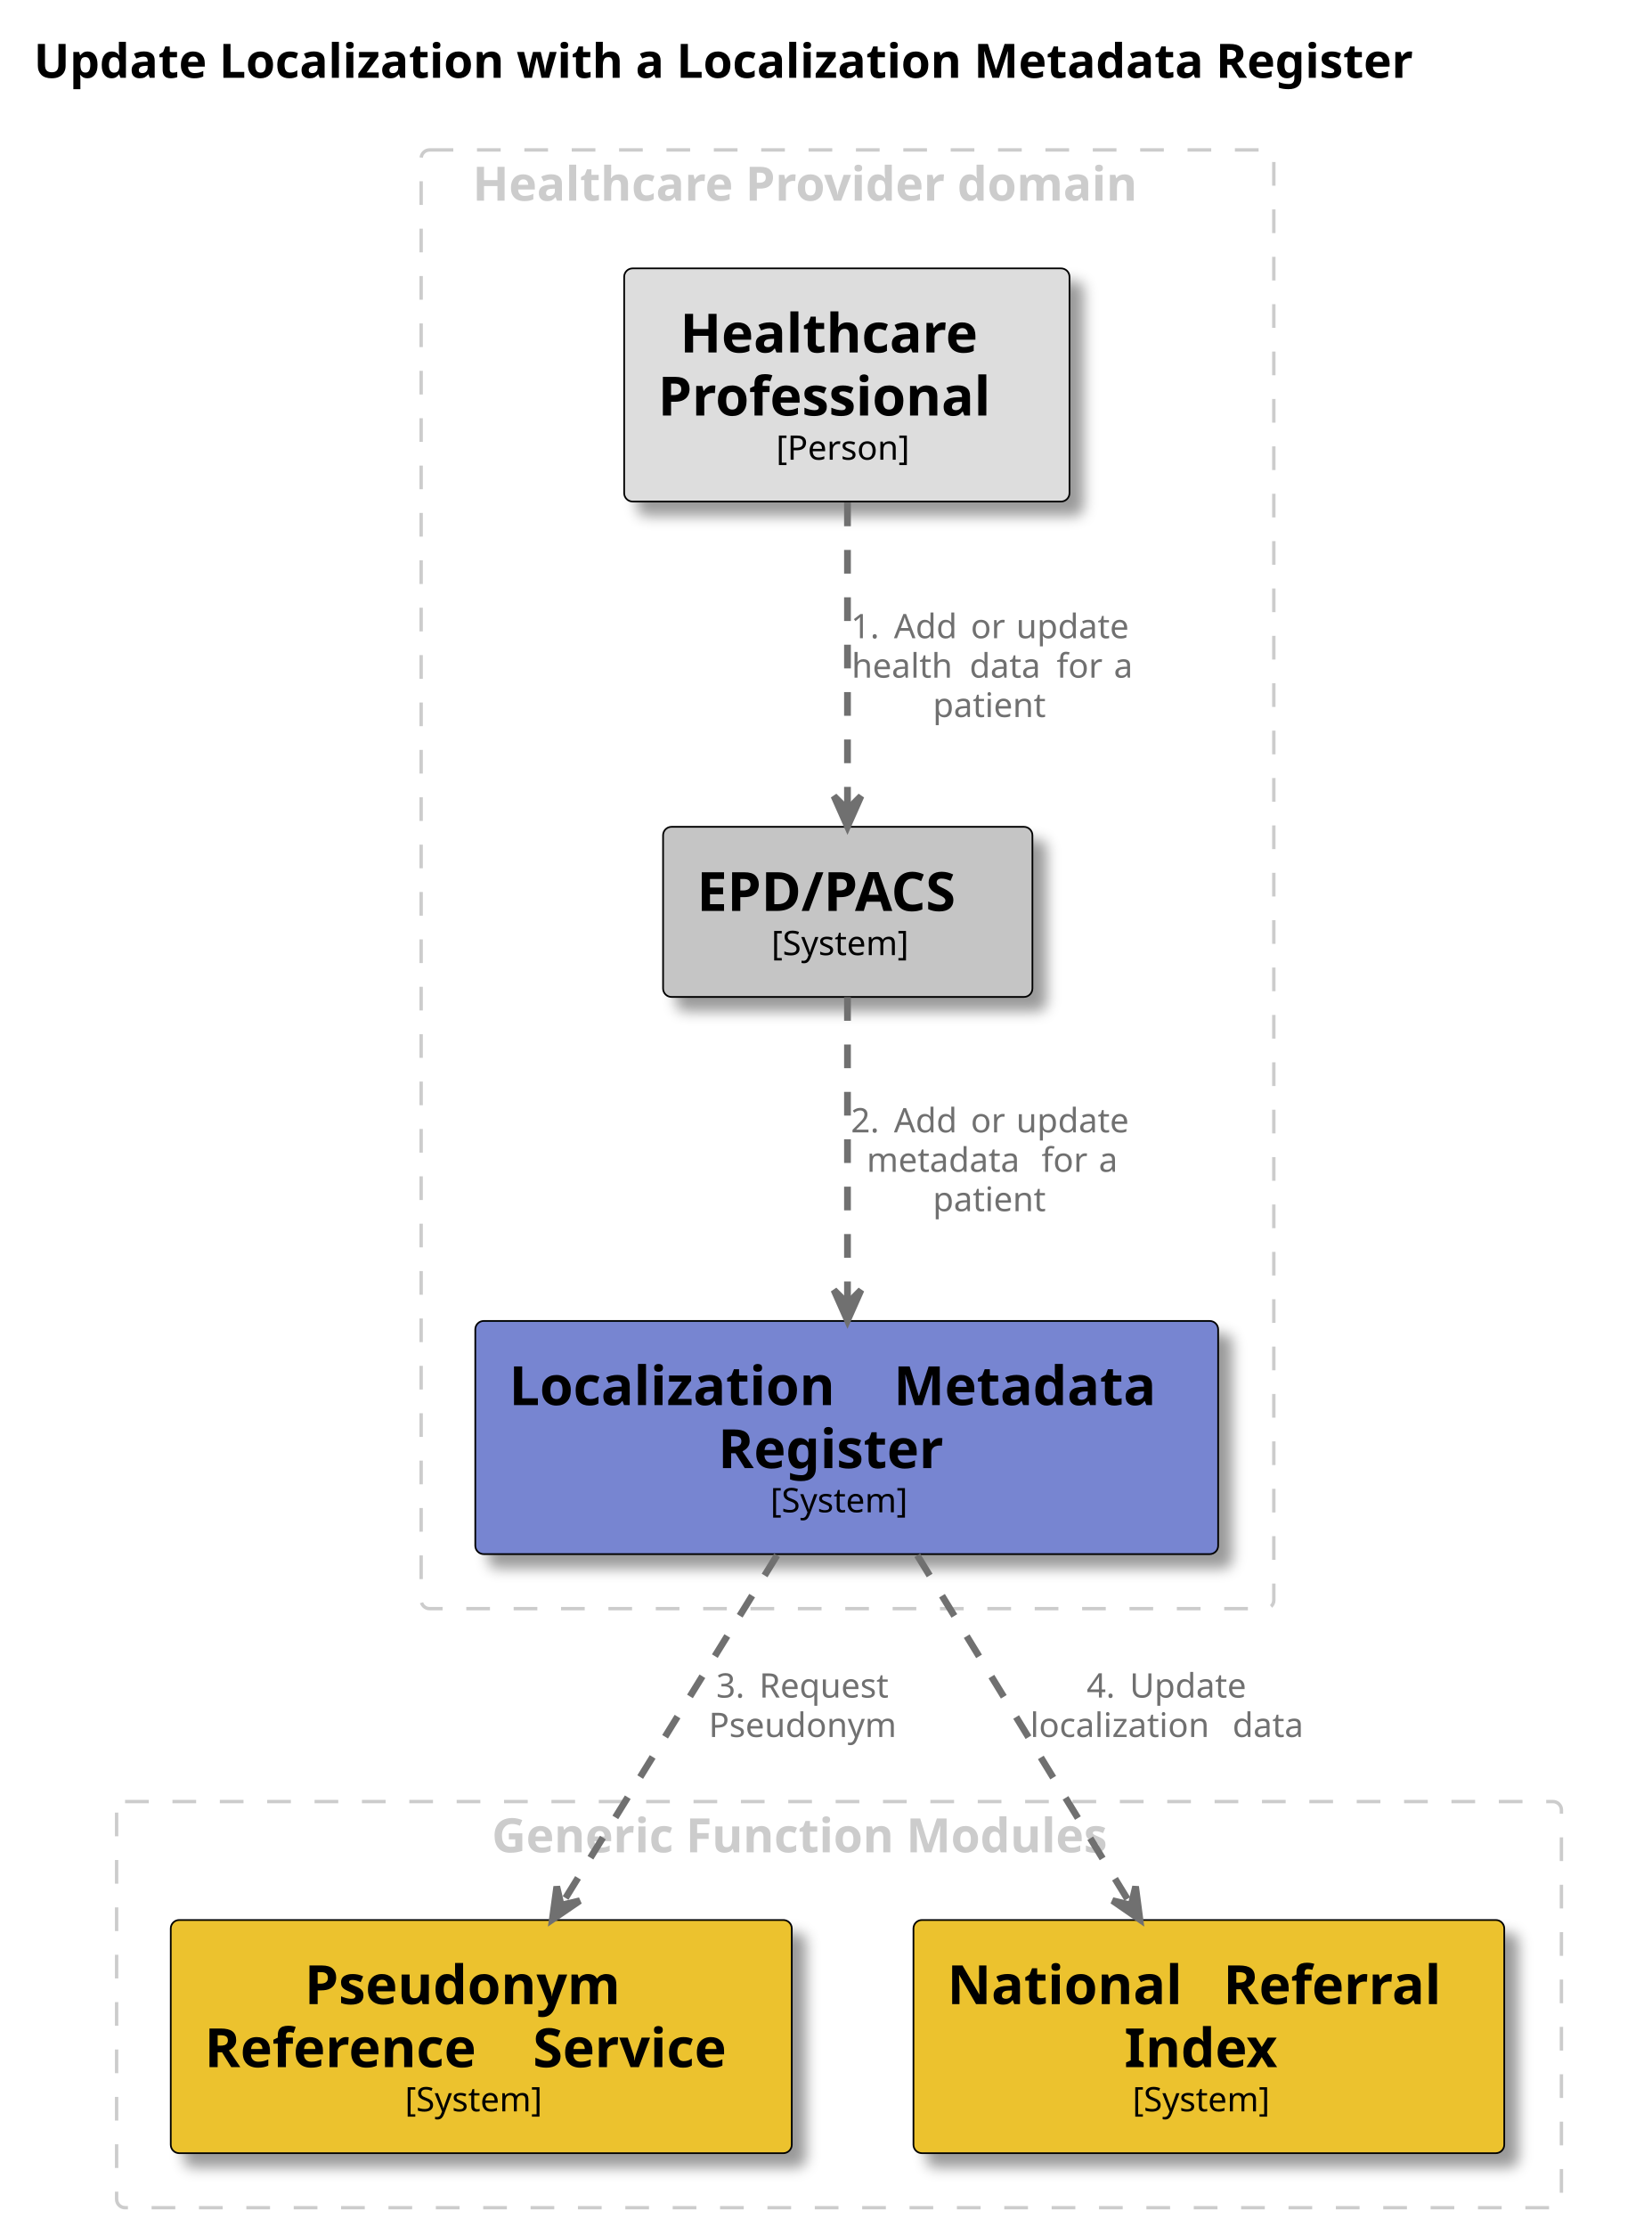
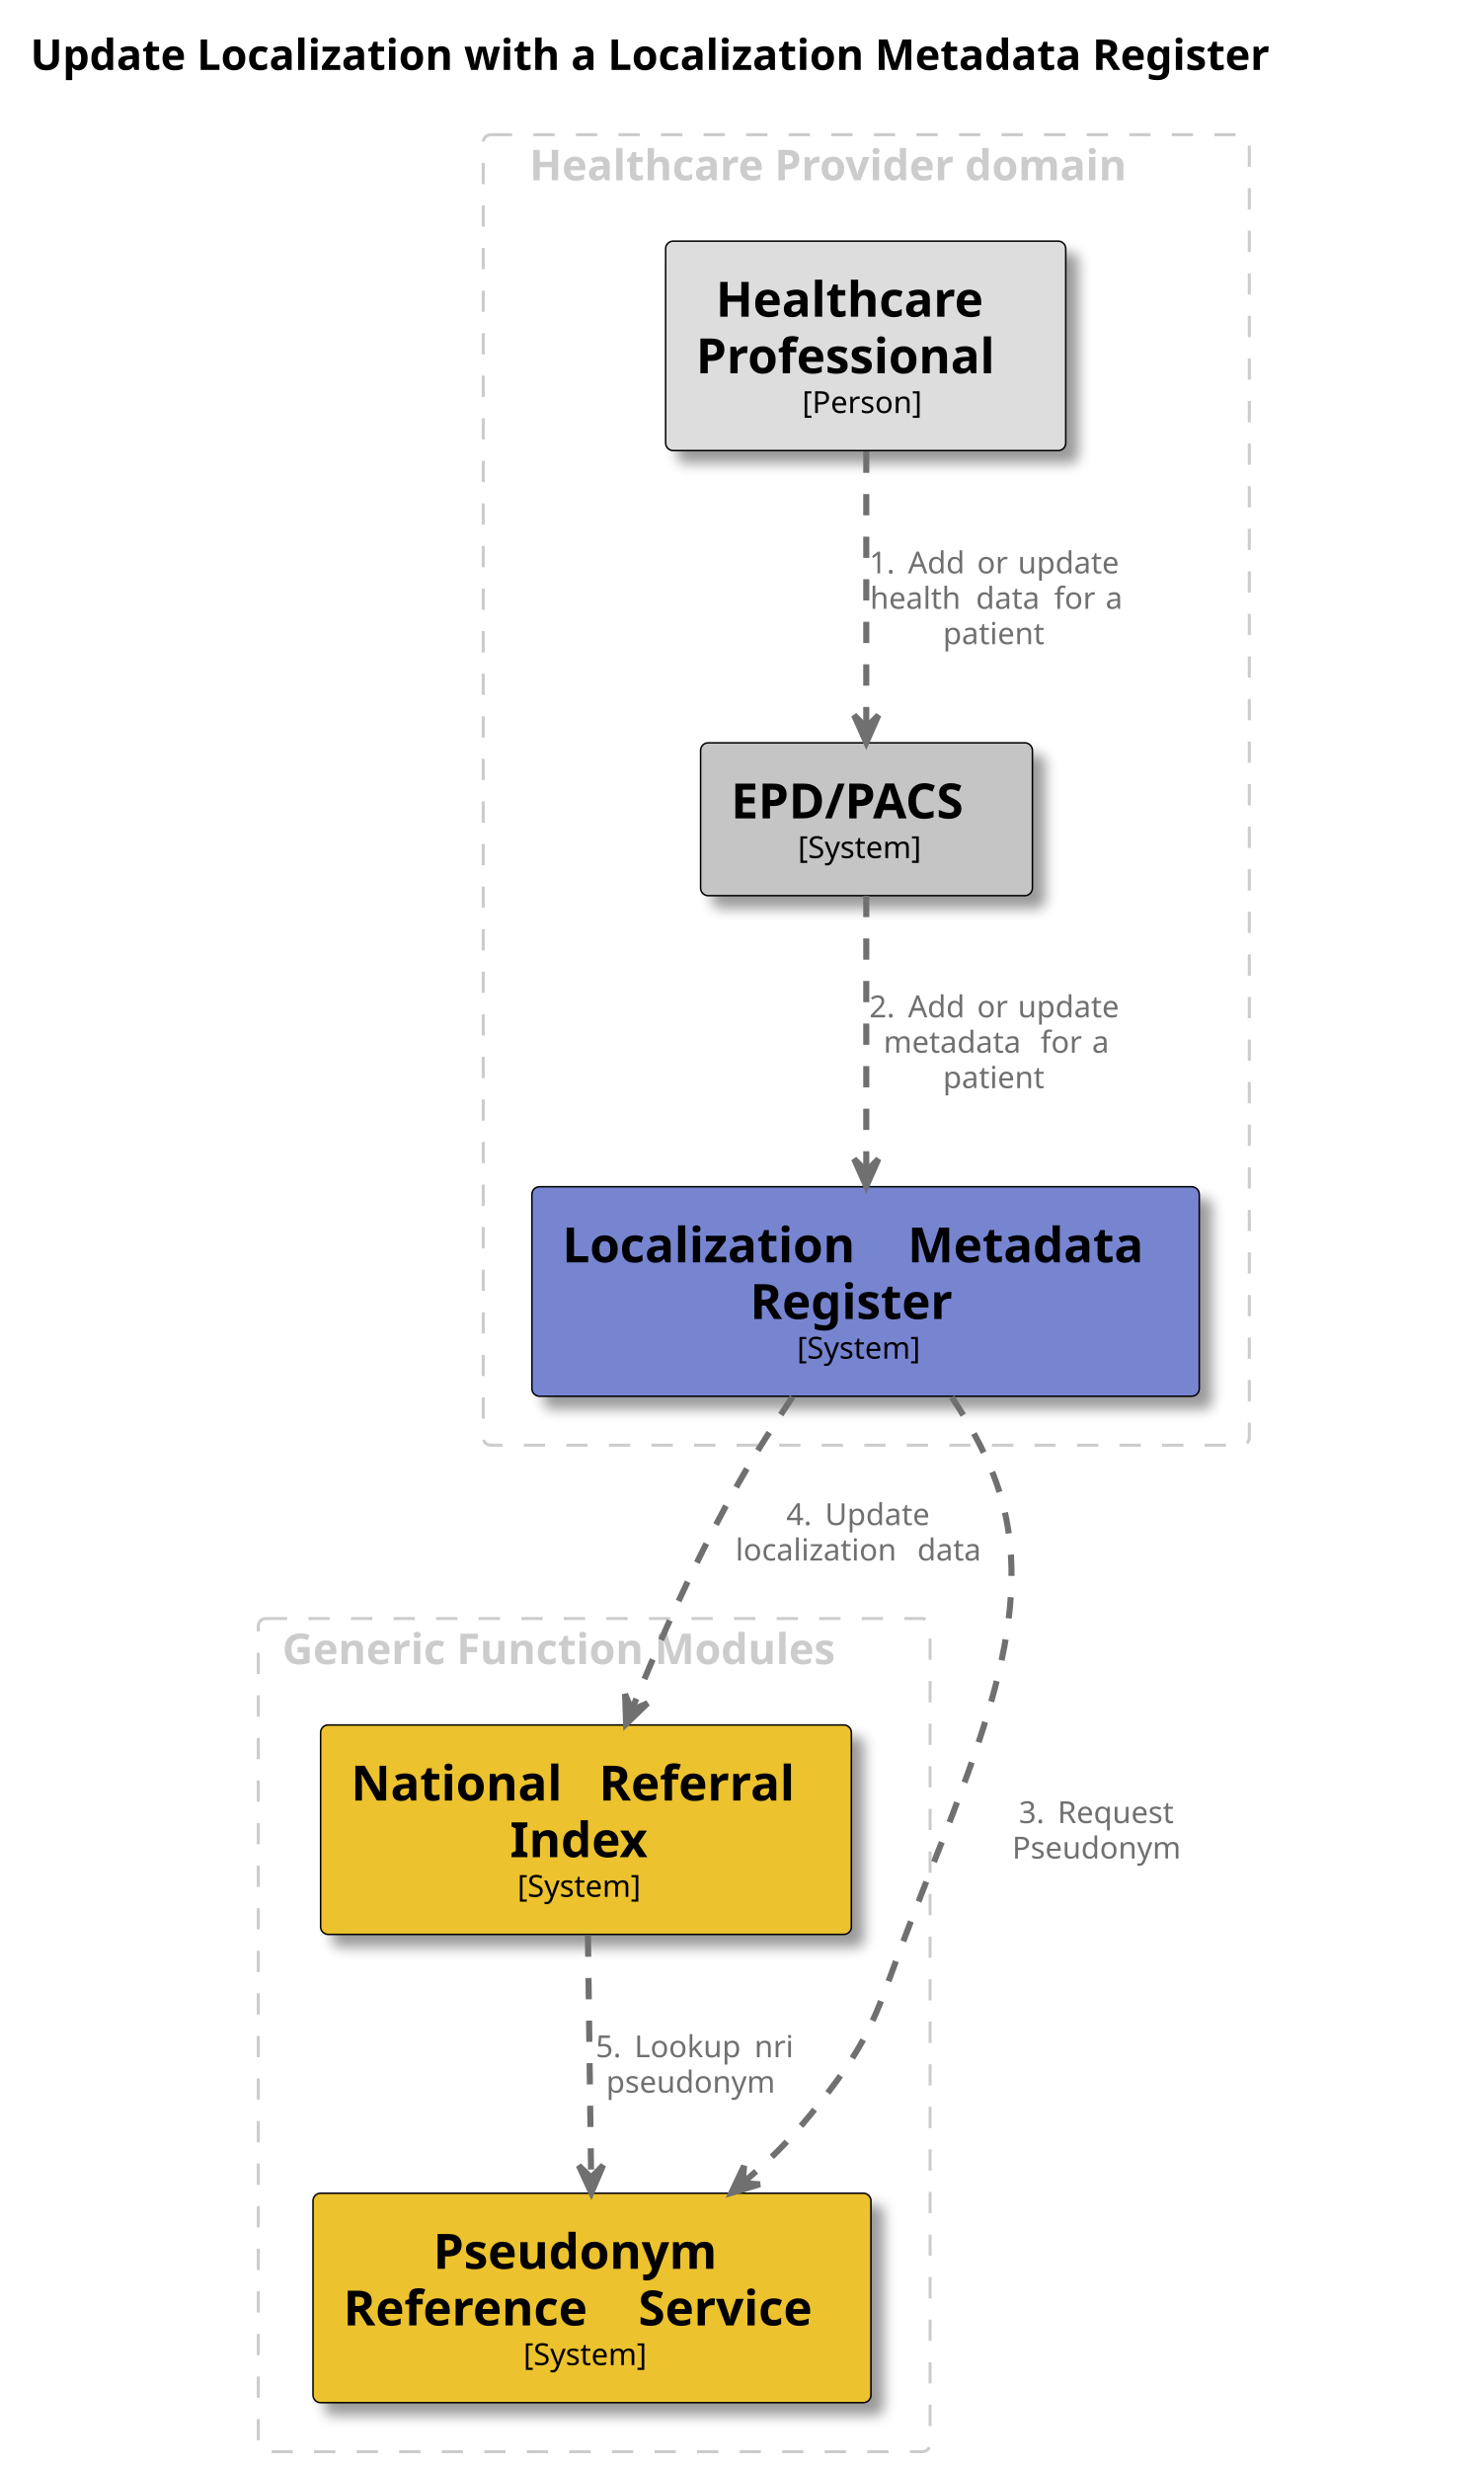
- <svg xmlns="http://www.w3.org/2000/svg" contentStyleType="text/css" height="658px" preserveAspectRatio="none" style="width:488px;height:658px;background:#FFFFFF;" version="1.1" viewBox="0 0 488 658" width="488px" zoomAndPan="magnify">
+ <svg xmlns="http://www.w3.org/2000/svg" contentStyleType="text/css" height="812px" preserveAspectRatio="none" style="width:488px;height:812px;background:#FFFFFF;" version="1.1" viewBox="0 0 488 812" width="488px" zoomAndPan="magnify">
  <defs>
-     <filter height="300%" id="f4c2nniq332by" width="300%" x="-1" y="-1">
+     <filter height="300%" id="foyzrfgq994ur" width="300%" x="-1" y="-1">
      <feGaussianBlur result="blurOut" stdDeviation="2.0" />
      <feColorMatrix in="blurOut" result="blurOut2" type="matrix" values="0 0 0 0 0 0 0 0 0 0 0 0 0 0 0 0 0 0 .4 0" />
      <feOffset dx="4.0" dy="4.0" in="blurOut2" result="blurOut3" />
      <feBlend in="SourceGraphic" in2="blurOut3" mode="normal" />
    </filter>
  </defs>
  <g>
    <text fill="#000000" font-family="sans-serif" font-size="14" font-weight="bold" lengthAdjust="spacing" textLength="460.934" x="10" y="22.995">Update Localization with a Localization Metadata Register</text>
    <g id="cluster_group1">
-       <rect fill="none" height="120" rx="2.5" ry="2.5" style="stroke:#CCCCCC;stroke-width:1.0;stroke-dasharray:7.0,7.0;" width="427" x="34.467" y="532.297" />
-       <text fill="#CCCCCC" font-family="sans-serif" font-size="14" font-weight="bold" lengthAdjust="spacing" textLength="205.235" x="145.349" y="547.292">Generic Function Modules</text>
+       <rect fill="none" height="274" rx="2.5" ry="2.5" style="stroke:#CCCCCC;stroke-width:1.0;stroke-dasharray:7.0,7.0;" width="221" x="84.967" y="532.297" />
+       <text fill="#CCCCCC" font-family="sans-serif" font-size="14" font-weight="bold" lengthAdjust="spacing" textLength="205.235" x="92.849" y="547.292">Generic Function Modules</text>
    </g>
    <g id="cluster_group2">
-       <rect fill="none" height="431" rx="2.5" ry="2.5" style="stroke:#CCCCCC;stroke-width:1.0;stroke-dasharray:7.0,7.0;" width="252" x="124.467" y="44.297" />
-       <text fill="#CCCCCC" font-family="sans-serif" font-size="14" font-weight="bold" lengthAdjust="spacing" textLength="221.58" x="139.677" y="59.292">Healthcare Provider domain</text>
+       <rect fill="none" height="431" rx="2.5" ry="2.5" style="stroke:#CCCCCC;stroke-width:1.0;stroke-dasharray:7.0,7.0;" width="252" x="158.967" y="44.297" />
+       <text fill="#CCCCCC" font-family="sans-serif" font-size="14" font-weight="bold" lengthAdjust="spacing" textLength="221.58" x="174.177" y="59.292">Healthcare Provider domain</text>
    </g>
    <g id="elem_PseudonymReferenceService">
-       <rect fill="#ECC22E" filter="url(#f4c2nniq332by)" height="68.891" rx="2.5" ry="2.5" style="stroke:#000000;stroke-width:0.5;" width="183.539" x="50.467" y="567.297" />
-       <text fill="#000000" font-family="sans-serif" font-size="16" font-weight="bold" lengthAdjust="spacing" textLength="104.43" x="90.022" y="592.148">Pseudonym</text>
-       <text fill="#000000" font-family="sans-serif" font-size="16" font-weight="bold" lengthAdjust="spacing" textLength="91.453" x="60.467" y="610.773">Reference</text>
-       <text fill="#000000" font-family="sans-serif" font-size="16" font-weight="bold" lengthAdjust="spacing" textLength="5.57" x="151.92" y="610.773"> </text>
-       <text fill="#000000" font-family="sans-serif" font-size="16" font-weight="bold" lengthAdjust="spacing" textLength="66.516" x="157.49" y="610.773">Service</text>
-       <text fill="#000000" font-family="sans-serif" font-size="10" lengthAdjust="spacing" textLength="45.093" x="119.69" y="623.829">[System]</text>
+       <rect fill="#ECC22E" filter="url(#foyzrfgq994ur)" height="68.891" rx="2.5" ry="2.5" style="stroke:#000000;stroke-width:0.5;" width="183.539" x="102.967" y="721.297" />
+       <text fill="#000000" font-family="sans-serif" font-size="16" font-weight="bold" lengthAdjust="spacing" textLength="104.43" x="142.522" y="746.148">Pseudonym</text>
+       <text fill="#000000" font-family="sans-serif" font-size="16" font-weight="bold" lengthAdjust="spacing" textLength="91.453" x="112.967" y="764.773">Reference</text>
+       <text fill="#000000" font-family="sans-serif" font-size="16" font-weight="bold" lengthAdjust="spacing" textLength="5.57" x="204.42" y="764.773"> </text>
+       <text fill="#000000" font-family="sans-serif" font-size="16" font-weight="bold" lengthAdjust="spacing" textLength="66.516" x="209.99" y="764.773">Service</text>
+       <text fill="#000000" font-family="sans-serif" font-size="10" lengthAdjust="spacing" textLength="45.093" x="172.19" y="777.829">[System]</text>
    </g>
    <g id="elem_NationalReferralIndex">
-       <rect fill="#ECC22E" filter="url(#f4c2nniq332by)" height="68.891" rx="2.5" ry="2.5" style="stroke:#000000;stroke-width:0.5;" width="174.602" x="269.967" y="567.297" />
-       <text fill="#000000" font-family="sans-serif" font-size="16" font-weight="bold" lengthAdjust="spacing" textLength="75.984" x="279.967" y="592.148">National</text>
-       <text fill="#000000" font-family="sans-serif" font-size="16" font-weight="bold" lengthAdjust="spacing" textLength="5.57" x="355.951" y="592.148"> </text>
-       <text fill="#000000" font-family="sans-serif" font-size="16" font-weight="bold" lengthAdjust="spacing" textLength="73.047" x="361.522" y="592.148">Referral</text>
-       <text fill="#000000" font-family="sans-serif" font-size="16" font-weight="bold" lengthAdjust="spacing" textLength="49.969" x="332.283" y="610.773">Index</text>
-       <text fill="#000000" font-family="sans-serif" font-size="10" lengthAdjust="spacing" textLength="45.093" x="334.721" y="623.829">[System]</text>
+       <rect fill="#ECC22E" filter="url(#foyzrfgq994ur)" height="68.891" rx="2.5" ry="2.5" style="stroke:#000000;stroke-width:0.5;" width="174.602" x="105.467" y="567.297" />
+       <text fill="#000000" font-family="sans-serif" font-size="16" font-weight="bold" lengthAdjust="spacing" textLength="75.984" x="115.467" y="592.148">National</text>
+       <text fill="#000000" font-family="sans-serif" font-size="16" font-weight="bold" lengthAdjust="spacing" textLength="5.57" x="191.451" y="592.148"> </text>
+       <text fill="#000000" font-family="sans-serif" font-size="16" font-weight="bold" lengthAdjust="spacing" textLength="73.047" x="197.022" y="592.148">Referral</text>
+       <text fill="#000000" font-family="sans-serif" font-size="16" font-weight="bold" lengthAdjust="spacing" textLength="49.969" x="167.783" y="610.773">Index</text>
+       <text fill="#000000" font-family="sans-serif" font-size="10" lengthAdjust="spacing" textLength="45.093" x="170.221" y="623.829">[System]</text>
    </g>
    <g id="elem_LocalizationMetadataRegister">
-       <rect fill="#7785D1" filter="url(#f4c2nniq332by)" height="68.891" rx="2.5" ry="2.5" style="stroke:#000000;stroke-width:0.5;" width="219.547" x="140.467" y="390.297" />
-       <text fill="#000000" font-family="sans-serif" font-size="16" font-weight="bold" lengthAdjust="spacing" textLength="108.062" x="150.467" y="415.148">Localization</text>
-       <text fill="#000000" font-family="sans-serif" font-size="16" font-weight="bold" lengthAdjust="spacing" textLength="5.57" x="258.529" y="415.148"> </text>
-       <text fill="#000000" font-family="sans-serif" font-size="16" font-weight="bold" lengthAdjust="spacing" textLength="85.914" x="264.1" y="415.148">Metadata</text>
-       <text fill="#000000" font-family="sans-serif" font-size="16" font-weight="bold" lengthAdjust="spacing" textLength="76.023" x="212.228" y="433.773">Register</text>
-       <text fill="#000000" font-family="sans-serif" font-size="10" lengthAdjust="spacing" textLength="45.093" x="227.694" y="446.829">[System]</text>
+       <rect fill="#7785D1" filter="url(#foyzrfgq994ur)" height="68.891" rx="2.5" ry="2.5" style="stroke:#000000;stroke-width:0.5;" width="219.547" x="174.967" y="390.297" />
+       <text fill="#000000" font-family="sans-serif" font-size="16" font-weight="bold" lengthAdjust="spacing" textLength="108.062" x="184.967" y="415.148">Localization</text>
+       <text fill="#000000" font-family="sans-serif" font-size="16" font-weight="bold" lengthAdjust="spacing" textLength="5.57" x="293.029" y="415.148"> </text>
+       <text fill="#000000" font-family="sans-serif" font-size="16" font-weight="bold" lengthAdjust="spacing" textLength="85.914" x="298.6" y="415.148">Metadata</text>
+       <text fill="#000000" font-family="sans-serif" font-size="16" font-weight="bold" lengthAdjust="spacing" textLength="76.023" x="246.728" y="433.773">Register</text>
+       <text fill="#000000" font-family="sans-serif" font-size="10" lengthAdjust="spacing" textLength="45.093" x="262.194" y="446.829">[System]</text>
    </g>
    <g id="elem_HealthcareProfessional">
-       <rect fill="#DDDDDD" filter="url(#f4c2nniq332by)" height="68.891" rx="2.5" ry="2.5" style="stroke:#000000;stroke-width:0.5;" width="131.617" x="184.467" y="79.297" />
-       <text fill="#000000" font-family="sans-serif" font-size="16" font-weight="bold" lengthAdjust="spacing" textLength="98.586" x="200.982" y="104.148">Healthcare</text>
-       <text fill="#000000" font-family="sans-serif" font-size="16" font-weight="bold" lengthAdjust="spacing" textLength="111.617" x="194.467" y="122.773">Professional</text>
-       <text fill="#000000" font-family="sans-serif" font-size="10" lengthAdjust="spacing" textLength="41.763" x="229.394" y="135.829">[Person]</text>
+       <rect fill="#DDDDDD" filter="url(#foyzrfgq994ur)" height="68.891" rx="2.5" ry="2.5" style="stroke:#000000;stroke-width:0.5;" width="131.617" x="218.967" y="79.297" />
+       <text fill="#000000" font-family="sans-serif" font-size="16" font-weight="bold" lengthAdjust="spacing" textLength="98.586" x="235.482" y="104.148">Healthcare</text>
+       <text fill="#000000" font-family="sans-serif" font-size="16" font-weight="bold" lengthAdjust="spacing" textLength="111.617" x="228.967" y="122.773">Professional</text>
+       <text fill="#000000" font-family="sans-serif" font-size="10" lengthAdjust="spacing" textLength="41.763" x="263.894" y="135.829">[Person]</text>
    </g>
    <g id="elem_EPDPACS">
-       <rect fill="#C5C5C5" filter="url(#f4c2nniq332by)" height="50.266" rx="2.5" ry="2.5" style="stroke:#000000;stroke-width:0.5;" width="109.156" x="195.967" y="244.297" />
-       <text fill="#000000" font-family="sans-serif" font-size="16" font-weight="bold" lengthAdjust="spacing" textLength="89.156" x="205.967" y="269.148">EPD/PACS</text>
-       <text fill="#000000" font-family="sans-serif" font-size="10" lengthAdjust="spacing" textLength="45.093" x="227.999" y="282.204">[System]</text>
+       <rect fill="#C5C5C5" filter="url(#foyzrfgq994ur)" height="50.266" rx="2.5" ry="2.5" style="stroke:#000000;stroke-width:0.5;" width="109.156" x="230.467" y="244.297" />
+       <text fill="#000000" font-family="sans-serif" font-size="16" font-weight="bold" lengthAdjust="spacing" textLength="89.156" x="240.467" y="269.148">EPD/PACS</text>
+       <text fill="#000000" font-family="sans-serif" font-size="10" lengthAdjust="spacing" textLength="45.093" x="262.498" y="282.204">[System]</text>
    </g>
    <g id="link_HealthcareProfessional_EPDPACS">
-       <path d="M250.467,148.487 C250.467,177.427 250.467,212.457 250.467,238.217 " fill="none" id="HealthcareProfessional-to-EPDPACS" style="stroke:#707070;stroke-width:2.0;stroke-dasharray:7.0,7.0;" />
-       <polygon fill="#707070" points="250.467,244.217,254.467,235.217,250.467,239.217,246.467,235.217,250.467,244.217" style="stroke:#707070;stroke-width:2.0;" />
-       <text fill="#707070" font-family="sans-serif" font-size="10" lengthAdjust="spacing" textLength="9.541" x="251.467" y="188.579">1.</text>
-       <text fill="#707070" font-family="sans-serif" font-size="10" lengthAdjust="spacing" textLength="3.179" x="261.008" y="188.579"> </text>
-       <text fill="#707070" font-family="sans-serif" font-size="10" lengthAdjust="spacing" textLength="19.536" x="264.187" y="188.579">Add</text>
-       <text fill="#707070" font-family="sans-serif" font-size="10" lengthAdjust="spacing" textLength="3.179" x="283.723" y="188.579"> </text>
-       <text fill="#707070" font-family="sans-serif" font-size="10" lengthAdjust="spacing" textLength="10.229" x="286.901" y="188.579">or</text>
-       <text fill="#707070" font-family="sans-serif" font-size="10" lengthAdjust="spacing" textLength="3.179" x="297.131" y="188.579"> </text>
-       <text fill="#707070" font-family="sans-serif" font-size="10" lengthAdjust="spacing" textLength="35.234" x="300.31" y="188.579">update</text>
-       <text fill="#707070" font-family="sans-serif" font-size="10" lengthAdjust="spacing" textLength="31.655" x="251.708" y="200.22">health</text>
-       <text fill="#707070" font-family="sans-serif" font-size="10" lengthAdjust="spacing" textLength="3.179" x="283.364" y="200.22"> </text>
-       <text fill="#707070" font-family="sans-serif" font-size="10" lengthAdjust="spacing" textLength="22.524" x="286.543" y="200.22">data</text>
-       <text fill="#707070" font-family="sans-serif" font-size="10" lengthAdjust="spacing" textLength="3.179" x="309.067" y="200.22"> </text>
-       <text fill="#707070" font-family="sans-serif" font-size="10" lengthAdjust="spacing" textLength="13.75" x="312.246" y="200.22">for</text>
-       <text fill="#707070" font-family="sans-serif" font-size="10" lengthAdjust="spacing" textLength="3.179" x="325.996" y="200.22"> </text>
-       <text fill="#707070" font-family="sans-serif" font-size="10" lengthAdjust="spacing" textLength="6.128" x="329.174" y="200.22">a</text>
-       <text fill="#707070" font-family="sans-serif" font-size="10" lengthAdjust="spacing" textLength="35.586" x="275.712" y="211.86">patient</text>
+       <path d="M284.967,148.487 C284.967,177.427 284.967,212.457 284.967,238.217 " fill="none" id="HealthcareProfessional-to-EPDPACS" style="stroke:#707070;stroke-width:2.0;stroke-dasharray:7.0,7.0;" />
+       <polygon fill="#707070" points="284.967,244.217,288.967,235.217,284.967,239.217,280.967,235.217,284.967,244.217" style="stroke:#707070;stroke-width:2.0;" />
+       <text fill="#707070" font-family="sans-serif" font-size="10" lengthAdjust="spacing" textLength="9.541" x="285.967" y="188.579">1.</text>
+       <text fill="#707070" font-family="sans-serif" font-size="10" lengthAdjust="spacing" textLength="3.179" x="295.508" y="188.579"> </text>
+       <text fill="#707070" font-family="sans-serif" font-size="10" lengthAdjust="spacing" textLength="19.536" x="298.687" y="188.579">Add</text>
+       <text fill="#707070" font-family="sans-serif" font-size="10" lengthAdjust="spacing" textLength="3.179" x="318.223" y="188.579"> </text>
+       <text fill="#707070" font-family="sans-serif" font-size="10" lengthAdjust="spacing" textLength="10.229" x="321.401" y="188.579">or</text>
+       <text fill="#707070" font-family="sans-serif" font-size="10" lengthAdjust="spacing" textLength="3.179" x="331.631" y="188.579"> </text>
+       <text fill="#707070" font-family="sans-serif" font-size="10" lengthAdjust="spacing" textLength="35.234" x="334.81" y="188.579">update</text>
+       <text fill="#707070" font-family="sans-serif" font-size="10" lengthAdjust="spacing" textLength="31.655" x="286.209" y="200.22">health</text>
+       <text fill="#707070" font-family="sans-serif" font-size="10" lengthAdjust="spacing" textLength="3.179" x="317.864" y="200.22"> </text>
+       <text fill="#707070" font-family="sans-serif" font-size="10" lengthAdjust="spacing" textLength="22.524" x="321.043" y="200.22">data</text>
+       <text fill="#707070" font-family="sans-serif" font-size="10" lengthAdjust="spacing" textLength="3.179" x="343.567" y="200.22"> </text>
+       <text fill="#707070" font-family="sans-serif" font-size="10" lengthAdjust="spacing" textLength="13.75" x="346.746" y="200.22">for</text>
+       <text fill="#707070" font-family="sans-serif" font-size="10" lengthAdjust="spacing" textLength="3.179" x="360.496" y="200.22"> </text>
+       <text fill="#707070" font-family="sans-serif" font-size="10" lengthAdjust="spacing" textLength="6.128" x="363.674" y="200.22">a</text>
+       <text fill="#707070" font-family="sans-serif" font-size="10" lengthAdjust="spacing" textLength="35.586" x="310.212" y="211.86">patient</text>
    </g>
    <g id="link_EPDPACS_LocalizationMetadataRegister">
-       <path d="M250.467,294.617 C250.467,320.407 250.467,355.307 250.467,384.167 " fill="none" id="EPDPACS-to-LocalizationMetadataRegister" style="stroke:#707070;stroke-width:2.0;stroke-dasharray:7.0,7.0;" />
-       <polygon fill="#707070" points="250.467,390.167,254.467,381.167,250.467,385.167,246.467,381.167,250.467,390.167" style="stroke:#707070;stroke-width:2.0;" />
-       <text fill="#707070" font-family="sans-serif" font-size="10" lengthAdjust="spacing" textLength="9.541" x="251.467" y="334.579">2.</text>
-       <text fill="#707070" font-family="sans-serif" font-size="10" lengthAdjust="spacing" textLength="3.179" x="261.008" y="334.579"> </text>
-       <text fill="#707070" font-family="sans-serif" font-size="10" lengthAdjust="spacing" textLength="19.536" x="264.187" y="334.579">Add</text>
-       <text fill="#707070" font-family="sans-serif" font-size="10" lengthAdjust="spacing" textLength="3.179" x="283.723" y="334.579"> </text>
-       <text fill="#707070" font-family="sans-serif" font-size="10" lengthAdjust="spacing" textLength="10.229" x="286.901" y="334.579">or</text>
-       <text fill="#707070" font-family="sans-serif" font-size="10" lengthAdjust="spacing" textLength="3.179" x="297.131" y="334.579"> </text>
-       <text fill="#707070" font-family="sans-serif" font-size="10" lengthAdjust="spacing" textLength="35.234" x="300.31" y="334.579">update</text>
-       <text fill="#707070" font-family="sans-serif" font-size="10" lengthAdjust="spacing" textLength="48.467" x="256.154" y="346.22">metadata</text>
-       <text fill="#707070" font-family="sans-serif" font-size="10" lengthAdjust="spacing" textLength="3.179" x="304.621" y="346.22"> </text>
-       <text fill="#707070" font-family="sans-serif" font-size="10" lengthAdjust="spacing" textLength="13.75" x="307.8" y="346.22">for</text>
-       <text fill="#707070" font-family="sans-serif" font-size="10" lengthAdjust="spacing" textLength="3.179" x="321.55" y="346.22"> </text>
-       <text fill="#707070" font-family="sans-serif" font-size="10" lengthAdjust="spacing" textLength="6.128" x="324.728" y="346.22">a</text>
-       <text fill="#707070" font-family="sans-serif" font-size="10" lengthAdjust="spacing" textLength="35.586" x="275.712" y="357.86">patient</text>
+       <path d="M284.967,294.617 C284.967,320.407 284.967,355.307 284.967,384.167 " fill="none" id="EPDPACS-to-LocalizationMetadataRegister" style="stroke:#707070;stroke-width:2.0;stroke-dasharray:7.0,7.0;" />
+       <polygon fill="#707070" points="284.967,390.167,288.967,381.167,284.967,385.167,280.967,381.167,284.967,390.167" style="stroke:#707070;stroke-width:2.0;" />
+       <text fill="#707070" font-family="sans-serif" font-size="10" lengthAdjust="spacing" textLength="9.541" x="285.967" y="334.579">2.</text>
+       <text fill="#707070" font-family="sans-serif" font-size="10" lengthAdjust="spacing" textLength="3.179" x="295.508" y="334.579"> </text>
+       <text fill="#707070" font-family="sans-serif" font-size="10" lengthAdjust="spacing" textLength="19.536" x="298.687" y="334.579">Add</text>
+       <text fill="#707070" font-family="sans-serif" font-size="10" lengthAdjust="spacing" textLength="3.179" x="318.223" y="334.579"> </text>
+       <text fill="#707070" font-family="sans-serif" font-size="10" lengthAdjust="spacing" textLength="10.229" x="321.401" y="334.579">or</text>
+       <text fill="#707070" font-family="sans-serif" font-size="10" lengthAdjust="spacing" textLength="3.179" x="331.631" y="334.579"> </text>
+       <text fill="#707070" font-family="sans-serif" font-size="10" lengthAdjust="spacing" textLength="35.234" x="334.81" y="334.579">update</text>
+       <text fill="#707070" font-family="sans-serif" font-size="10" lengthAdjust="spacing" textLength="48.467" x="290.654" y="346.22">metadata</text>
+       <text fill="#707070" font-family="sans-serif" font-size="10" lengthAdjust="spacing" textLength="3.179" x="339.121" y="346.22"> </text>
+       <text fill="#707070" font-family="sans-serif" font-size="10" lengthAdjust="spacing" textLength="13.75" x="342.3" y="346.22">for</text>
+       <text fill="#707070" font-family="sans-serif" font-size="10" lengthAdjust="spacing" textLength="3.179" x="356.05" y="346.22"> </text>
+       <text fill="#707070" font-family="sans-serif" font-size="10" lengthAdjust="spacing" textLength="6.128" x="359.228" y="346.22">a</text>
+       <text fill="#707070" font-family="sans-serif" font-size="10" lengthAdjust="spacing" textLength="35.586" x="310.212" y="357.86">patient</text>
    </g>
    <g id="link_LocalizationMetadataRegister_PseudonymReferenceService">
-       <path d="M229.647,459.537 C210.517,490.527 185.478,531.101 166.378,562.051 " fill="none" id="LocalizationMetadataRegister-to-PseudonymReferenceService" style="stroke:#707070;stroke-width:2.0;stroke-dasharray:7.0,7.0;" />
-       <polygon fill="#707070" points="163.227,567.157,171.357,561.599,165.853,562.902,164.549,557.397,163.227,567.157" style="stroke:#707070;stroke-width:2.0;" />
-       <text fill="#707070" font-family="sans-serif" font-size="10" lengthAdjust="spacing" textLength="9.541" x="211.669" y="501.579">3.</text>
-       <text fill="#707070" font-family="sans-serif" font-size="10" lengthAdjust="spacing" textLength="3.179" x="221.21" y="501.579"> </text>
-       <text fill="#707070" font-family="sans-serif" font-size="10" lengthAdjust="spacing" textLength="41.069" x="224.389" y="501.579">Request</text>
-       <text fill="#707070" font-family="sans-serif" font-size="10" lengthAdjust="spacing" textLength="58.193" x="209.467" y="513.22">Pseudonym</text>
+       <path d="M313.097,459.517 C319.587,469.197 325.577,480.157 328.967,491.297 C342.047,534.227 318.697,581.527 297.967,636.297 C288.257,661.947 286.987,669.787 269.967,691.297 C261.497,701.997 255.546,708.304 245.106,717.284 " fill="none" id="LocalizationMetadataRegister-to-PseudonymReferenceService" style="stroke:#707070;stroke-width:2.0;stroke-dasharray:7.0,7.0;" />
+       <polygon fill="#707070" points="240.557,721.197,249.988,718.36,244.347,717.936,244.772,712.295,240.557,721.197" style="stroke:#707070;stroke-width:2.0;" />
+       <text fill="#707070" font-family="sans-serif" font-size="10" lengthAdjust="spacing" textLength="9.541" x="335.169" y="599.579">3.</text>
+       <text fill="#707070" font-family="sans-serif" font-size="10" lengthAdjust="spacing" textLength="3.179" x="344.71" y="599.579"> </text>
+       <text fill="#707070" font-family="sans-serif" font-size="10" lengthAdjust="spacing" textLength="41.069" x="347.889" y="599.579">Request</text>
+       <text fill="#707070" font-family="sans-serif" font-size="10" lengthAdjust="spacing" textLength="58.193" x="332.967" y="611.22">Pseudonym</text>
    </g>
    <g id="link_LocalizationMetadataRegister_NationalReferralIndex">
-       <path d="M271.097,459.537 C290.047,490.527 314.847,531.088 333.767,562.038 " fill="none" id="LocalizationMetadataRegister-to-NationalReferralIndex" style="stroke:#707070;stroke-width:2.0;stroke-dasharray:7.0,7.0;" />
-       <polygon fill="#707070" points="336.897,567.157,335.615,557.392,334.289,562.891,328.79,561.564,336.897,567.157" style="stroke:#707070;stroke-width:2.0;" />
-       <text fill="#707070" font-family="sans-serif" font-size="10" lengthAdjust="spacing" textLength="9.541" x="321.156" y="501.579">4.</text>
-       <text fill="#707070" font-family="sans-serif" font-size="10" lengthAdjust="spacing" textLength="3.179" x="330.697" y="501.579"> </text>
-       <text fill="#707070" font-family="sans-serif" font-size="10" lengthAdjust="spacing" textLength="36.216" x="333.876" y="501.579">Update</text>
-       <text fill="#707070" font-family="sans-serif" font-size="10" lengthAdjust="spacing" textLength="56.611" x="304.467" y="513.22">localization</text>
-       <text fill="#707070" font-family="sans-serif" font-size="10" lengthAdjust="spacing" textLength="3.179" x="361.078" y="513.22"> </text>
-       <text fill="#707070" font-family="sans-serif" font-size="10" lengthAdjust="spacing" textLength="22.524" x="364.257" y="513.22">data</text>
+       <path d="M260.717,459.407 C253.947,469.437 246.837,480.607 240.967,491.297 C227.477,515.857 217.117,539.405 208.207,561.435 " fill="none" id="LocalizationMetadataRegister-to-NationalReferralIndex" style="stroke:#707070;stroke-width:2.0;stroke-dasharray:7.0,7.0;" />
+       <polygon fill="#707070" points="205.957,566.997,213.04,560.153,207.832,562.362,205.623,557.154,205.957,566.997" style="stroke:#707070;stroke-width:2.0;" />
+       <text fill="#707070" font-family="sans-serif" font-size="10" lengthAdjust="spacing" textLength="9.541" x="258.656" y="501.579">4.</text>
+       <text fill="#707070" font-family="sans-serif" font-size="10" lengthAdjust="spacing" textLength="3.179" x="268.197" y="501.579"> </text>
+       <text fill="#707070" font-family="sans-serif" font-size="10" lengthAdjust="spacing" textLength="36.216" x="271.376" y="501.579">Update</text>
+       <text fill="#707070" font-family="sans-serif" font-size="10" lengthAdjust="spacing" textLength="56.611" x="241.967" y="513.22">localization</text>
+       <text fill="#707070" font-family="sans-serif" font-size="10" lengthAdjust="spacing" textLength="3.179" x="298.578" y="513.22"> </text>
+       <text fill="#707070" font-family="sans-serif" font-size="10" lengthAdjust="spacing" textLength="22.524" x="301.757" y="513.22">data</text>
+     </g>
+     <g id="link_NationalReferralIndex_PseudonymReferenceService">
+       <path d="M193.407,636.527 C193.747,661.717 194.118,689.987 194.448,715.157 " fill="none" id="NationalReferralIndex-to-PseudonymReferenceService" style="stroke:#707070;stroke-width:2.0;stroke-dasharray:7.0,7.0;" />
+       <polygon fill="#707070" points="194.527,721.157,198.409,712.105,194.461,716.157,190.409,712.21,194.527,721.157" style="stroke:#707070;stroke-width:2.0;" />
+       <text fill="#707070" font-family="sans-serif" font-size="10" lengthAdjust="spacing" textLength="9.541" x="195.967" y="676.579">5.</text>
+       <text fill="#707070" font-family="sans-serif" font-size="10" lengthAdjust="spacing" textLength="3.179" x="205.508" y="676.579"> </text>
+       <text fill="#707070" font-family="sans-serif" font-size="10" lengthAdjust="spacing" textLength="36.284" x="208.686" y="676.579">Lookup</text>
+       <text fill="#707070" font-family="sans-serif" font-size="10" lengthAdjust="spacing" textLength="3.179" x="244.971" y="676.579"> </text>
+       <text fill="#707070" font-family="sans-serif" font-size="10" lengthAdjust="spacing" textLength="13.227" x="248.149" y="676.579">nri</text>
+       <text fill="#707070" font-family="sans-serif" font-size="10" lengthAdjust="spacing" textLength="58.511" x="199.417" y="688.22">pseudonym</text>
    </g>
  </g>
</svg>
